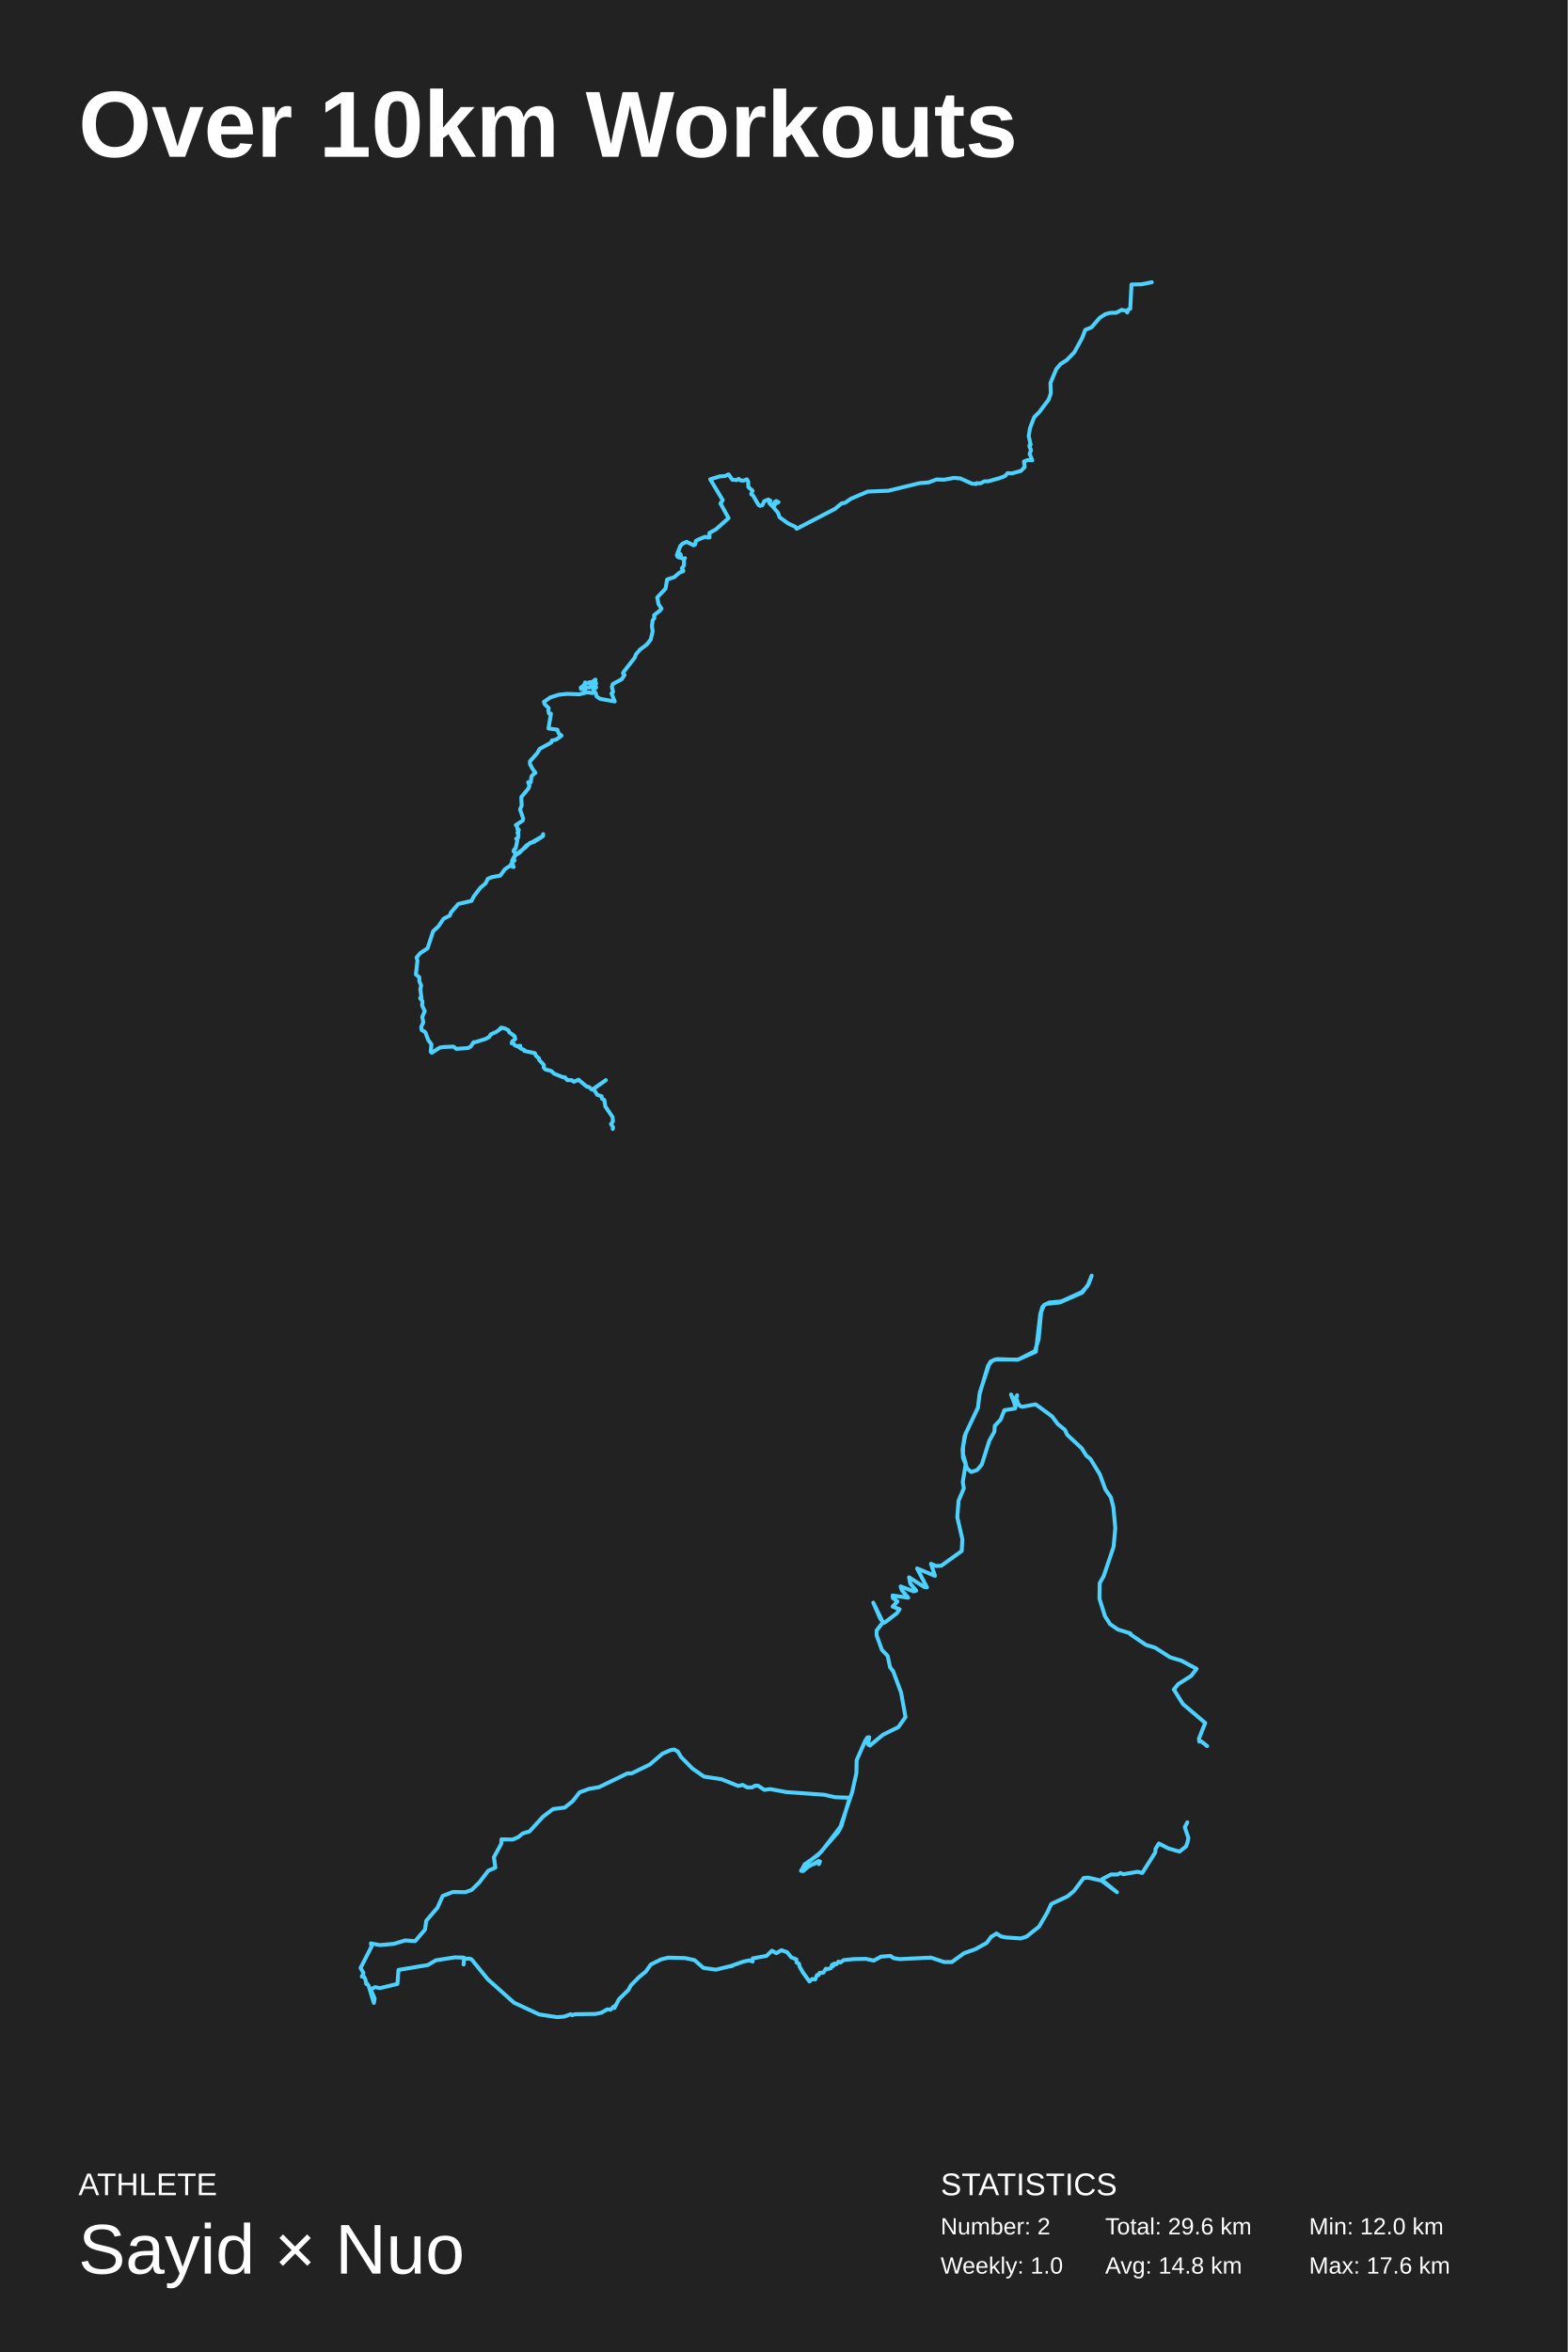
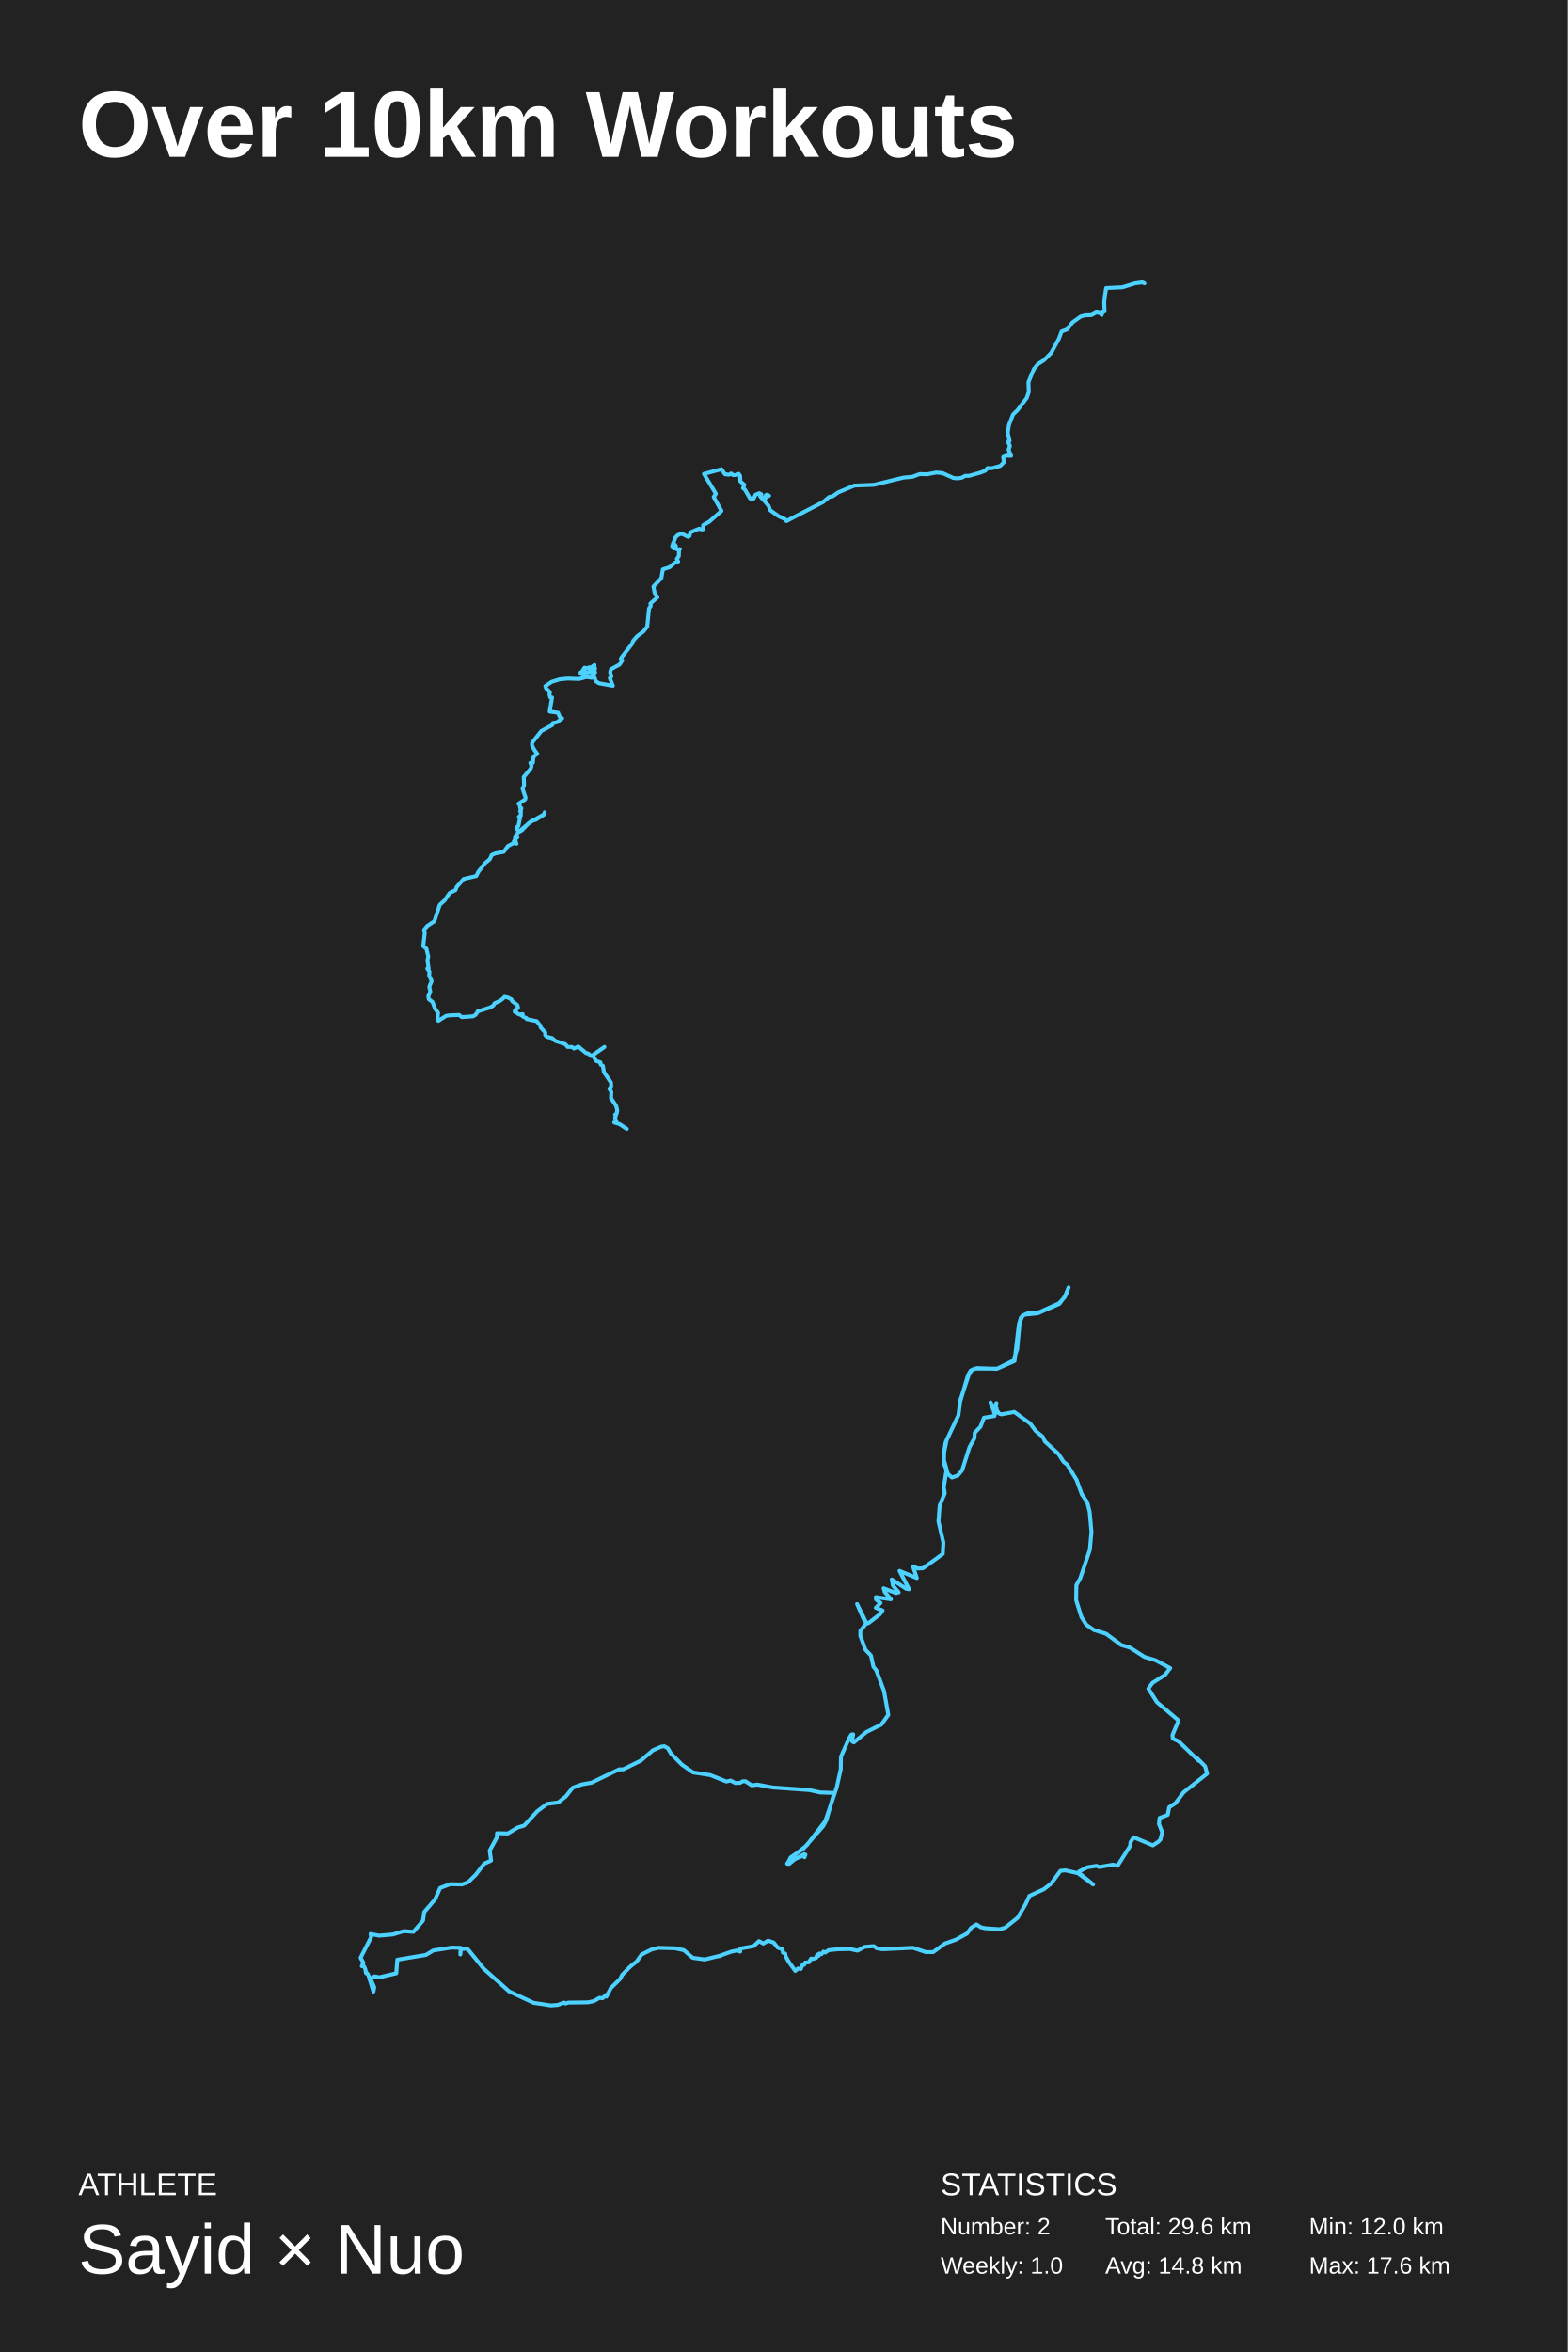
<svg xmlns="http://www.w3.org/2000/svg" baseProfile="full" height="300mm" version="1.1" viewBox="0,0,200,300" width="200mm">
  <defs />
  <rect fill="#222222" height="300" width="200" x="0" y="0" />
  <text fill="#FFFFFF" style="font-size:12px; font-family:Arial; font-weight:bold;" x="10" y="20">Over 10km Workouts</text>
  <text fill="#FFFFFF" style="font-size:4px; font-family:Arial" x="10" y="280">ATHLETE</text>
  <text fill="#FFFFFF" style="font-size:9px; font-family:Arial" x="10" y="290">Sayid × Nuo</text>
  <text fill="#FFFFFF" style="font-size:4px; font-family:Arial" x="120" y="280">STATISTICS</text>
  <text fill="#FFFFFF" style="font-size:3px; font-family:Arial" x="120" y="285">Number: 2</text>
  <text fill="#FFFFFF" style="font-size:3px; font-family:Arial" x="120" y="290">Weekly: 1.0</text>
  <text fill="#FFFFFF" style="font-size:3px; font-family:Arial" x="141" y="285">Total: 29.6 km</text>
  <text fill="#FFFFFF" style="font-size:3px; font-family:Arial" x="141" y="290">Avg: 14.8 km</text>
  <text fill="#FFFFFF" style="font-size:3px; font-family:Arial" x="167" y="285">Min: 12.0 km</text>
  <text fill="#FFFFFF" style="font-size:3px; font-family:Arial" x="167" y="290">Max: 17.6 km</text>
-   <polyline fill="none" points="78.173,144.0 78.218,143.791 77.948,143.374 78.196,143.036 78.151,142.488 77.227,141.133 77.092,140.299 76.799,140.143 76.754,139.83 76.191,139.648 75.718,138.892 77.295,137.771 75.538,138.996 75.11,138.631 74.862,138.605 73.803,137.719 73.218,137.979 72.925,137.771 72.362,137.771 72.069,137.406 71.844,137.406 70.717,136.963 70.312,136.598 69.591,136.416 69.366,136.181 69.388,135.842 68.758,135.165 68.758,134.982 68.375,134.669 68.24,134.331 66.888,134.044 66.866,133.914 66.415,133.731 66.302,133.497 66.167,133.549 66.19,133.392 66.37,133.392 66.055,133.471 65.694,133.34 65.469,133.053 65.289,133.08 65.334,132.845 65.739,132.532 65.649,132.167 64.951,131.646 64.861,131.411 64.41,131.177 63.937,131.073 63.689,131.333 64.005,131.125 63.307,131.62 62.608,131.933 62.428,132.246 61.978,132.506 60.333,133.027 60.446,132.923 60.04,133.497 59.703,133.679 58.216,133.783 57.855,133.497 56.549,133.549 56.099,133.627 55.085,134.278 54.95,134.148 55.04,133.21 54.634,132.663 54.297,131.75 54.206,131.62 53.801,131.385 53.733,130.994 54.004,130.395 53.869,129.717 54.184,128.961 53.846,128.232 53.891,127.71 53.598,127.293 53.643,127.398 53.778,127.293 53.621,126.173 53.733,125.703 53.508,125.182 53.486,124.635 53.058,124.296 53.26,122.524 53.148,122.133 53.598,121.585 54.544,120.96 55.265,118.77 55.918,118.171 56.594,117.18 57.382,116.789 57.518,116.398 58.464,115.303 60.153,114.913 60.423,114.365 61.302,113.218 61.955,112.671 62.225,112.097 62.721,111.889 63.825,111.68 64.388,110.898 64.861,110.56 65.446,110.351 65.424,110.221 65.379,110.325 65.176,110.247 65.289,110.221 65.221,110.351 65.446,110.299 65.311,110.09 65.356,109.751 65.852,108.97 66.978,108.135 67.609,107.51 68.082,107.406 69.208,106.702 69.298,106.389 69.276,106.624 67.181,107.823 66.257,108.787 65.739,109.074 65.334,109.882 65.424,109.621 65.334,109.778 65.334,110.455 65.537,110.586 65.379,110.533 65.334,109.856 65.649,109.751 65.379,109.908 65.334,109.778 65.694,109.1 65.897,108.97 65.514,108.579 65.604,108.631 65.582,108.37 65.784,108.214 65.987,107.249 65.965,106.936 65.852,106.988 66.1,106.858 66.122,106.128 66.01,106.233 66.19,105.842 66.032,105.815 65.919,105.216 65.807,105.242 66.685,104.669 66.753,104.434 66.347,103.235 66.55,102.766 66.505,101.671 67.429,100.55 67.541,100.211 67.384,99.768 67.721,99.768 67.789,99.064 67.992,98.804 68.307,98.569 67.924,98.048 67.609,97.448 67.609,97.109 68.555,96.04 68.848,95.519 70.334,94.711 70.402,94.45 70.943,94.346 71.641,93.825 71.28,93.564 71.1,93.069 69.974,92.912 70.289,91.035 70.042,91.009 69.951,90.644 69.997,90.305 69.501,89.836 69.388,89.523 70.222,88.95 71.303,88.611 72.362,88.507 73.916,88.559 74.884,88.298 75.605,88.402 75.74,88.116 75.628,87.594 75.042,87.699 74.344,87.542 74.096,87.699 74.119,87.881 74.637,87.959 74.659,87.594 74.321,87.542 74.592,87.282 74.637,87.047 74.907,87.125 75.335,86.995 75.155,87.125 75.425,87.255 75.335,87.151 75.493,87.177 75.966,86.682 75.628,86.969 75.763,86.812 76.056,87.177 75.808,87.36 75.876,87.282 76.056,87.699 75.583,86.995 75.763,86.917 75.831,87.099 75.74,86.995 75.943,87.047 75.966,86.943 75.943,87.047 75.65,86.943 75.65,87.308 75.831,87.282 75.785,87.099 75.966,87.177 75.785,87.542 75.583,87.62 75.808,88.038 75.695,88.09 75.988,88.376 76.123,88.846 76.551,89.132 78.421,89.471 78.015,88.455 78.218,88.246 78.061,87.647 78.173,87.255 79.322,86.63 79.682,86.082 79.48,85.874 79.592,85.665 80.966,83.893 81.146,83.449 81.665,82.85 82.521,82.198 83.016,81.573 83.264,80.556 83.174,79.852 83.264,79.122 83.489,78.809 83.444,78.47 84.142,77.923 84.39,77.636 84.007,77.036 83.849,76.202 84.908,75.081 85.111,73.908 86.012,73.621 86.71,73.022 87.161,72.865 87.161,72.735 86.98,72.5 87.251,72.135 87.273,71.379 87.138,71.275 87.386,71.197 87.161,71.275 86.417,70.962 86.462,70.441 86.417,70.988 86.643,71.119 86.845,71.014 86.755,70.623 86.868,70.806 86.868,71.067 86.575,71.093 86.35,70.806 86.8,69.633 87.071,69.346 87.589,69.111 88.49,69.554 88.67,69.45 88.782,68.981 89.323,68.72 89.976,68.46 90.269,68.564 90.517,68.538 90.494,67.99 91.328,67.521 92.95,66.087 91.913,64.21 92.206,63.793 90.607,61.134 91.801,60.769 92.499,60.717 92.95,60.508 93.423,61.186 93.986,61.238 94.234,61.082 94.504,61.29 94.909,61.29 95.27,61.134 95.45,61.394 95.472,62.124 96.013,62.594 95.833,63.037 96.081,63.219 96.779,64.419 96.982,64.523 97.274,64.419 97.5,63.923 98.018,63.715 98.288,63.871 98.13,64.158 98.401,64.445 98.603,64.34 98.558,64.445 98.806,64.471 98.671,64.262 98.941,64.236 98.941,64.054 99.122,63.923 98.986,63.923 98.851,64.028 99.054,64.001 99.324,64.054 98.468,64.471 99.257,65.409 99.459,65.983 100.586,66.791 101.442,67.182 101.644,67.443 106.51,64.914 107.366,64.21 107.816,64.132 108.56,63.61 110.722,62.698 113.335,62.594 117.299,61.629 118.493,61.525 119.462,61.16 120.453,61.186 121.714,60.951 122.525,61.029 123.989,61.681 124.53,61.733 124.597,61.629 125.07,61.655 125.566,61.394 126.062,61.394 127.548,60.977 128.224,60.717 128.539,60.352 129.102,60.378 130.251,60.065 130.724,59.569 130.634,58.865 131.085,58.683 131.693,58.709 131.355,57.901 131.535,57.405 131.332,56.962 131.355,56.728 131.49,56.728 131.242,55.633 131.4,54.616 131.941,53.208 132.571,52.582 133.788,50.966 134.058,50.158 134.013,48.854 134.756,47.081 135.297,46.429 136.085,45.934 137.054,44.943 138.067,43.092 138.45,42.075 139.239,41.762 140.297,40.537 141.018,40.067 141.604,39.911 142.437,39.885 143.091,39.52 143.676,39.65 143.811,39.859 143.947,39.468 144.194,39.39 144.352,36.287 145.658,36.261 146.942,36.0" stroke="#4dd2ff" stroke-linecap="round" stroke-linejoin="round" stroke-width="0.5" />
-   <polyline fill="none" points="154.0,222.712 153.248,222.116 153.006,222.148 152.952,221.771 153.758,219.763 150.91,217.347 149.754,215.495 150.318,214.805 151.958,213.769 152.656,212.859 150.722,211.824 149.27,211.384 147.363,210.161 146.207,209.815 144.218,208.466 144.218,208.341 142.606,207.839 141.612,207.148 140.967,206.144 140.268,203.916 140.295,201.939 140.806,201.029 142.069,197.295 142.284,194.91 142.042,192.242 141.719,190.987 141.021,189.983 140.322,188.068 139.113,186.091 138.602,185.683 137.984,184.71 136.157,183.016 135.861,182.388 134.947,181.635 134.222,180.662 132.126,179.124 130.406,179.438 130.137,179.344 129.788,178.873 129.788,178.654 129.439,179.187 129.761,177.963 129.412,178.654 128.982,177.869 129.573,179.407 129.492,179.658 128.122,179.877 127.665,181.07 126.913,181.855 126.859,182.608 126.214,183.769 125.247,186.813 124.655,187.503 123.903,187.755 123.392,187.315 122.855,185.934 122.801,184.867 123.07,183.141 124.763,179.532 125.005,177.587 126.187,174.04 126.59,173.569 127.208,173.35 129.815,173.444 132.153,172.408 132.717,167.606 132.986,166.696 133.443,166.32 135.216,166.131 138.065,164.876 138.898,163.746 139.274,162.71 138.737,164.029 138.011,164.813 135.351,166.006 133.873,166.131 133.201,166.445 132.825,167.355 132.502,170.839 132.018,172.345 129.895,173.413 126.913,173.413 126.375,173.664 126.026,174.26 124.951,177.9 124.763,179.564 123.204,182.827 122.882,184.428 122.855,185.464 123.204,186.688 122.828,189.041 122.962,189.826 122.291,191.426 122.129,193.529 122.774,196.322 122.694,197.828 120.087,199.711 119.415,199.742 118.77,199.46 119.281,200.998 116.997,200.056 118.26,202.472 117.884,202.41 115.976,201.186 116.137,202.002 116.889,202.88 116.54,202.975 114.901,202.347 115.062,202.849 115.868,203.79 113.88,203.508 113.906,203.822 114.498,204.261 113.88,204.92 114.766,205.265 114.417,205.767 112.912,206.929 112.697,206.991 112.267,206.395 111.407,204.418 112.643,206.929 111.837,207.964 111.837,208.592 112.509,210.443 113.235,211.196 113.557,212.671 113.933,213.142 114.954,215.872 115.519,219.01 114.605,220.296 112.643,221.269 110.977,222.65 110.736,222.493 110.897,221.583 110.655,221.614 110.359,222.085 109.284,224.532 109.258,226.164 108.72,228.58 107.215,233.004 104.77,236.205 102.62,237.931 102.19,238.621 102.459,238.652 103.238,237.993 104.609,237.429 104.474,237.774 104.447,237.366 102.271,238.558 102.647,237.805 104.367,236.613 106.947,233.663 107.35,232.91 108.398,229.302 106.543,229.239 105.146,228.925 100.309,228.58 98.267,228.204 97.514,228.298 96.708,227.764 96.332,227.764 95.956,227.984 95.338,227.984 94.746,227.67 94.182,227.796 92.059,226.948 89.802,226.603 88.324,225.568 86.9,224.124 86.47,223.403 86.013,223.152 85.583,223.214 84.508,223.685 82.896,225.066 80.585,226.195 80.047,226.195 76.42,227.953 75.157,228.172 73.947,228.611 73.06,229.741 72.039,230.557 70.561,230.745 69.271,231.718 67.552,233.601 66.692,233.852 66.127,234.322 65.402,234.636 63.978,234.605 63.951,235.169 63.01,236.895 63.198,238.213 62.285,238.621 61.183,240.064 60.162,241.068 59.356,241.351 57.797,241.319 56.48,241.821 55.808,243.327 54.384,244.99 54.223,246.12 52.96,247.595 51.697,247.5 50.246,247.94 48.445,248.097 47.317,247.877 47.397,248.285 46.0,251.014 46.376,251.673 46.161,252.113 46.457,252.144 46.618,252.489 46.726,253.054 46.752,252.928 47.021,253.274 47.693,255.47 47.8,254.905 47.29,253.744 47.854,253.462 48.472,253.587 50.703,253.054 50.837,251.266 54.599,250.638 55.593,250.042 58.012,249.665 59.194,249.697 59.141,250.575 59.221,249.854 59.866,249.822 60.162,249.916 62.231,252.458 65.563,255.438 68.788,256.944 71.072,257.29 71.959,257.227 72.819,256.913 72.98,257.039 73.383,256.913 75.963,256.882 76.715,256.725 77.494,256.286 77.871,256.348 78.327,255.909 78.381,256.129 78.972,254.999 80.182,253.807 80.477,253.242 81.525,252.175 82.385,251.485 83.03,250.575 84.347,249.916 85.261,249.697 87.41,249.759 88.593,250.01 89.748,251.014 91.334,251.234 93.51,250.701 93.295,250.795 93.08,250.826 94.854,250.199 95.606,250.042 96.009,250.199 96.036,249.791 97.783,249.477 98.482,248.818 99.046,249.132 99.691,248.755 100.417,249.006 100.954,249.665 101.599,249.916 101.626,250.324 101.948,250.481 102.002,250.826 102.432,251.579 103.265,252.74 103.614,252.426 103.991,252.489 104.232,251.924 104.447,251.924 104.555,251.642 105.039,251.611 105.361,251.109 105.576,251.171 106.033,251.014 106.14,250.607 106.328,250.763 106.436,250.45 106.705,250.544 106.973,250.199 107.215,250.324 107.645,250.01 108.908,249.885 110.467,249.854 111.461,250.073 112.402,249.571 113.611,249.477 113.987,249.759 114.766,249.885 118.77,249.697 120.463,250.261 121.431,250.261 122.989,249.132 124.414,248.63 125.892,247.814 126.429,247.061 127.128,246.622 127.719,246.998 128.337,247.124 130.218,247.249 130.944,247.03 132.556,245.743 133.604,243.955 134.114,242.857 136.184,241.884 137.017,241.194 138.253,239.531 138.844,239.499 140.51,239.876 142.499,241.351 140.644,239.845 140.644,239.656 141.746,239.092 142.552,239.092 142.955,238.903 143.305,239.06 145.132,238.746 145.723,238.903 147.389,236.268 147.416,235.828 147.846,235.138 149.055,235.766 150.48,236.173 151.313,235.515 151.501,234.981 151.608,234.416 151.152,233.067 151.474,232.44" stroke="#4dd2ff" stroke-linecap="round" stroke-linejoin="round" stroke-width="0.5" />
+   <polyline fill="none" points="79.795,143.901 79.967,144.0 79.065,143.403 78.356,143.18 78.657,143.13 78.463,142.583 78.592,142.235 78.463,142.185 78.678,142.036 78.7,141.862 78.657,142.036 78.743,141.639 78.614,141.067 77.948,140.073 77.991,139.277 77.733,138.88 77.969,138.556 77.948,138.084 77.045,136.742 76.916,135.946 76.637,135.797 76.594,135.499 76.057,135.325 75.606,134.604 77.11,133.535 75.434,134.704 75.026,134.356 74.79,134.331 73.78,133.486 73.221,133.734 72.942,133.535 72.405,133.535 72.126,133.187 70.837,132.765 70.45,132.417 69.763,132.243 69.548,132.019 69.569,131.696 68.968,131.049 68.968,130.875 68.474,130.254 67.185,129.981 67.163,129.856 66.733,129.682 66.626,129.459 66.497,129.508 66.519,129.359 66.691,129.359 66.39,129.434 66.046,129.309 65.831,129.036 65.659,129.061 65.702,128.837 66.089,128.539 66.003,128.191 65.337,127.694 65.251,127.47 64.822,127.246 64.37,127.147 64.134,127.395 63.769,127.669 63.103,127.967 62.931,128.265 62.501,128.514 60.933,129.011 61.04,128.912 60.654,129.459 60.332,129.633 58.914,129.732 58.57,129.459 57.324,129.508 56.894,129.583 55.928,130.204 55.799,130.08 55.885,129.185 55.498,128.663 55.176,127.793 54.703,127.445 54.639,127.072 54.896,126.5 54.767,125.854 55.068,125.133 54.746,124.437 54.789,123.94 54.51,123.542 54.553,123.642 54.682,123.542 54.531,122.473 54.639,122.026 54.402,121.007 53.994,120.684 54.187,118.993 54.08,118.62 54.51,118.098 55.412,117.502 56.099,115.413 56.722,114.842 57.367,113.897 58.119,113.524 58.248,113.151 59.15,112.107 60.761,111.734 61.019,111.212 61.857,110.118 62.48,109.596 62.738,109.049 63.21,108.851 64.263,108.652 64.8,107.906 65.81,107.384 65.788,107.259 65.745,107.359 65.552,107.284 65.81,107.334 65.681,107.135 65.724,106.812 66.196,106.066 67.872,104.674 68.323,104.575 69.397,103.903 69.483,103.605 69.462,103.829 67.464,104.972 66.583,105.892 66.089,106.166 65.702,106.936 65.788,106.688 65.702,106.837 65.702,107.483 65.896,107.608 65.745,107.558 65.702,106.911 66.003,106.812 65.745,106.961 65.702,106.837 66.239,106.066 65.874,105.693 65.96,105.743 65.939,105.494 66.132,105.345 66.325,104.425 66.196,104.177 66.433,104.053 66.454,103.356 66.347,103.456 66.519,103.083 66.368,103.058 66.261,102.486 66.153,102.511 66.991,101.964 67.056,101.74 66.669,100.597 66.862,100.149 66.819,99.105 67.7,98.036 67.808,97.713 67.657,97.29 67.98,97.29 68.044,96.619 68.237,96.371 68.538,96.147 68.173,95.65 67.872,95.078 67.872,94.755 69.054,93.238 70.472,92.467 70.536,92.219 71.052,92.119 71.718,91.622 71.374,91.373 71.202,90.901 70.128,90.752 70.429,88.962 70.192,88.937 70.106,88.589 70.149,88.266 69.677,87.818 69.569,87.52 70.364,86.973 71.395,86.65 72.405,86.55 73.887,86.6 74.811,86.351 75.499,86.451 75.627,86.177 75.52,85.68 74.962,85.779 74.296,85.63 74.059,85.779 74.081,85.953 74.575,86.028 74.596,85.68 74.274,85.63 74.575,85.158 74.833,85.232 75.241,85.108 75.069,85.232 75.327,85.357 75.241,85.257 75.391,85.282 75.842,84.81 75.52,85.083 75.649,84.934 75.928,85.282 75.692,85.456 75.799,85.481 75.928,85.779 75.477,85.108 75.649,85.034 75.713,85.208 75.627,85.108 75.821,85.158 75.842,85.058 75.821,85.158 75.542,85.058 75.542,85.406 75.713,85.382 75.67,85.208 75.842,85.282 75.67,85.63 75.477,85.705 75.692,86.103 75.585,86.152 75.864,86.426 75.993,86.873 76.401,87.147 78.184,87.47 77.797,86.5 77.991,86.302 77.84,85.73 77.948,85.357 79.043,84.76 79.387,84.238 79.194,84.039 79.301,83.84 80.612,82.149 80.783,81.727 81.278,81.155 82.094,80.533 82.567,79.937 82.803,77.6 83.018,77.301 82.975,76.978 83.877,76.182 83.512,75.611 83.361,74.815 84.371,73.746 84.564,72.627 85.424,72.353 86.09,71.782 86.519,71.632 86.348,71.284 86.605,70.936 86.627,70.215 86.498,70.116 86.734,70.041 86.519,70.116 85.81,69.817 85.853,69.32 85.81,69.842 86.025,69.966 86.219,69.867 86.133,69.494 86.24,69.668 86.24,69.917 85.961,69.942 85.746,69.668 86.176,68.549 86.433,68.276 86.928,68.052 87.787,68.475 87.959,68.375 88.066,67.928 88.582,67.679 89.205,67.43 89.484,67.53 89.72,67.505 89.699,66.983 90.494,66.535 92.041,65.168 91.052,63.377 91.332,62.98 89.806,60.443 92.041,59.847 92.492,60.493 93.029,60.543 93.265,60.394 93.523,60.593 93.91,60.593 94.253,60.443 94.425,60.692 94.447,61.388 94.962,61.836 94.79,62.259 95.027,62.433 95.693,63.576 95.886,63.676 96.165,63.576 96.38,63.104 96.874,62.905 97.132,63.054 96.982,63.328 97.239,63.601 97.433,63.502 97.39,63.601 97.626,63.626 97.497,63.427 97.755,63.402 97.755,63.228 97.927,63.104 97.798,63.104 97.669,63.203 97.862,63.179 98.12,63.228 97.304,63.626 98.056,64.521 98.249,65.068 99.323,65.839 100.14,66.212 100.333,66.461 104.973,64.049 105.79,63.377 106.219,63.303 106.928,62.806 108.991,61.935 111.483,61.836 115.264,60.916 116.402,60.816 117.326,60.468 118.271,60.493 119.474,60.269 120.248,60.344 121.644,60.966 122.16,61.015 122.675,60.941 123.148,60.692 123.621,60.692 125.038,60.294 125.683,60.046 125.984,59.697 126.521,59.722 127.616,59.424 128.068,58.952 127.982,58.28 128.411,58.106 128.991,58.131 128.669,57.36 128.841,56.888 128.648,56.465 128.669,56.241 128.798,56.241 128.562,55.197 128.712,54.227 129.228,52.884 129.829,52.288 130.989,50.746 131.247,49.975 131.204,48.732 131.913,47.041 132.429,46.419 133.181,45.947 134.104,45.002 135.071,43.236 135.436,42.266 136.167,41.993 136.833,41.098 137.885,40.352 138.444,40.203 139.239,40.178 139.862,39.83 140.42,39.954 140.549,40.153 140.678,39.78 140.914,39.705 140.872,38.462 141.108,36.721 143.192,36.622 144.803,36.124 145.748,36.0 146.006,36.124" stroke="#4dd2ff" stroke-linecap="round" stroke-linejoin="round" stroke-width="0.5" />
+   <polyline fill="none" points="152.959,224.621 150.383,222.129 149.628,221.764 149.576,221.308 150.357,219.455 147.598,217.115 146.505,215.383 147.026,214.653 148.613,213.65 149.29,212.769 147.416,211.766 146.011,211.341 144.163,210.156 143.044,209.821 141.118,208.393 139.557,207.907 138.594,207.238 137.969,206.266 137.293,204.108 137.319,202.193 137.813,201.312 139.036,197.696 139.244,195.386 139.01,192.803 138.698,191.587 138.021,190.615 137.345,188.761 136.173,186.846 135.679,186.451 135.054,185.478 133.311,183.868 133.025,183.26 132.14,182.53 131.437,181.588 129.407,180.099 127.742,180.403 127.481,180.312 127.143,179.856 127.143,179.643 126.805,180.16 127.117,178.974 126.779,179.643 126.362,178.883 126.935,180.372 126.857,180.616 125.53,180.828 125.087,181.983 124.359,182.743 124.307,183.472 123.682,184.597 122.745,187.545 122.173,188.214 121.444,188.457 120.949,188.031 120.429,186.694 120.377,185.661 120.637,183.989 122.277,180.494 122.511,178.61 123.656,175.175 124.046,174.719 124.645,174.507 127.169,174.598 129.433,173.595 129.98,168.945 130.24,168.063 130.682,167.699 132.4,167.516 135.159,166.3 135.965,165.206 136.33,164.203 135.809,165.48 135.107,166.24 132.53,167.395 131.099,167.516 130.448,167.82 130.084,168.702 129.772,172.075 129.303,173.534 127.247,174.567 124.359,174.567 123.838,174.811 123.5,175.388 122.459,178.914 122.277,180.524 120.767,183.685 120.455,185.235 120.429,186.238 120.767,187.423 120.403,189.703 120.533,190.463 119.882,192.013 119.726,194.049 120.351,196.754 120.273,198.212 117.748,200.036 117.098,200.066 116.473,199.793 116.968,201.282 114.756,200.37 115.979,202.71 115.614,202.649 113.767,201.464 113.923,202.254 114.652,203.105 114.313,203.196 112.726,202.589 112.882,203.075 113.663,203.986 111.737,203.713 111.763,204.017 112.335,204.442 111.737,205.081 112.596,205.415 112.257,205.901 110.8,207.025 110.592,207.086 110.175,206.509 109.343,204.594 110.54,207.025 109.759,208.028 109.759,208.636 110.41,210.429 111.112,211.158 111.425,212.587 111.789,213.043 112.778,215.686 113.324,218.725 112.44,219.971 110.54,220.913 108.926,222.25 108.692,222.098 108.848,221.217 108.614,221.247 108.328,221.703 107.287,224.074 107.261,225.654 106.74,227.994 105.283,232.278 102.915,235.378 100.833,237.049 100.416,237.717 100.677,237.748 101.431,237.11 102.759,236.563 102.628,236.897 102.602,236.502 100.494,237.657 100.859,236.927 102.524,235.773 105.023,232.916 105.413,232.187 106.428,228.692 104.632,228.632 103.279,228.328 98.595,227.994 96.617,227.629 95.888,227.72 95.107,227.204 94.743,227.204 94.379,227.416 93.78,227.416 93.208,227.112 92.661,227.234 90.605,226.413 88.419,226.079 86.988,225.076 85.609,223.679 85.192,222.98 84.75,222.737 84.333,222.797 83.293,223.253 81.731,224.59 79.493,225.684 78.973,225.684 75.459,227.386 74.236,227.599 73.065,228.024 72.206,229.118 71.217,229.908 69.786,230.09 68.537,231.032 66.871,232.856 66.039,233.099 64.789,233.858 63.41,233.828 63.384,234.375 62.473,236.046 62.655,237.322 61.771,237.717 60.704,239.115 59.715,240.088 58.934,240.361 57.425,240.331 56.149,240.817 55.499,242.275 54.12,243.886 53.963,244.98 52.74,246.408 51.517,246.317 50.112,246.742 48.368,246.894 47.275,246.681 47.353,247.076 46.0,249.72 46.364,250.358 46.156,250.783 46.442,250.814 46.599,251.148 46.703,251.695 46.729,251.573 46.989,251.908 47.64,254.034 47.744,253.488 47.249,252.363 47.796,252.09 48.394,252.211 50.554,251.695 50.684,249.963 54.328,249.355 55.291,248.778 57.633,248.413 58.778,248.444 58.726,249.294 58.804,248.596 59.428,248.565 59.715,248.656 61.719,251.118 64.946,254.004 68.068,255.463 70.28,255.797 71.139,255.736 71.972,255.432 72.128,255.554 72.519,255.432 75.017,255.402 75.746,255.25 76.5,254.824 76.865,254.885 77.307,254.46 77.359,254.673 77.932,253.579 79.103,252.424 79.389,251.877 80.404,250.844 81.237,250.176 81.861,249.294 83.136,248.656 84.021,248.444 86.103,248.504 87.248,248.747 88.367,249.72 89.903,249.933 92.011,249.416 91.802,249.507 91.594,249.538 93.312,248.93 94.04,248.778 94.431,248.93 94.457,248.535 96.148,248.231 96.825,247.593 97.372,247.897 97.996,247.532 98.699,247.775 99.219,248.413 99.844,248.656 99.87,249.051 100.182,249.203 100.234,249.538 100.651,250.267 101.457,251.391 101.796,251.087 102.16,251.148 102.394,250.601 102.602,250.601 102.707,250.328 103.175,250.297 103.487,249.811 103.695,249.872 104.138,249.72 104.242,249.325 104.424,249.477 104.528,249.173 104.788,249.264 105.049,248.93 105.283,249.051 105.699,248.747 106.922,248.626 108.432,248.596 109.395,248.808 110.306,248.322 111.477,248.231 111.841,248.504 112.596,248.626 116.473,248.444 118.113,248.991 119.05,248.991 120.559,247.897 121.938,247.411 123.37,246.621 123.89,245.891 124.567,245.466 125.139,245.83 125.738,245.952 127.56,246.074 128.262,245.861 129.824,244.615 130.839,242.883 131.333,241.82 133.181,240.969 134.118,240.239 135.289,238.629 135.913,238.568 137.527,238.933 139.453,240.361 137.657,238.902 137.657,238.72 138.724,238.173 139.895,237.991 140.233,238.143 142.003,237.839 142.575,237.991 144.189,235.438 144.215,235.013 144.631,234.345 147.078,235.378 147.728,234.952 148.04,234.648 148.275,233.706 147.858,232.643 147.936,231.883 148.977,231.488 149.16,230.516 149.966,229.999 150.981,228.632 154.0,226.231 153.74,225.289 152.751,224.286" stroke="#4dd2ff" stroke-linecap="round" stroke-linejoin="round" stroke-width="0.5" />
</svg>
